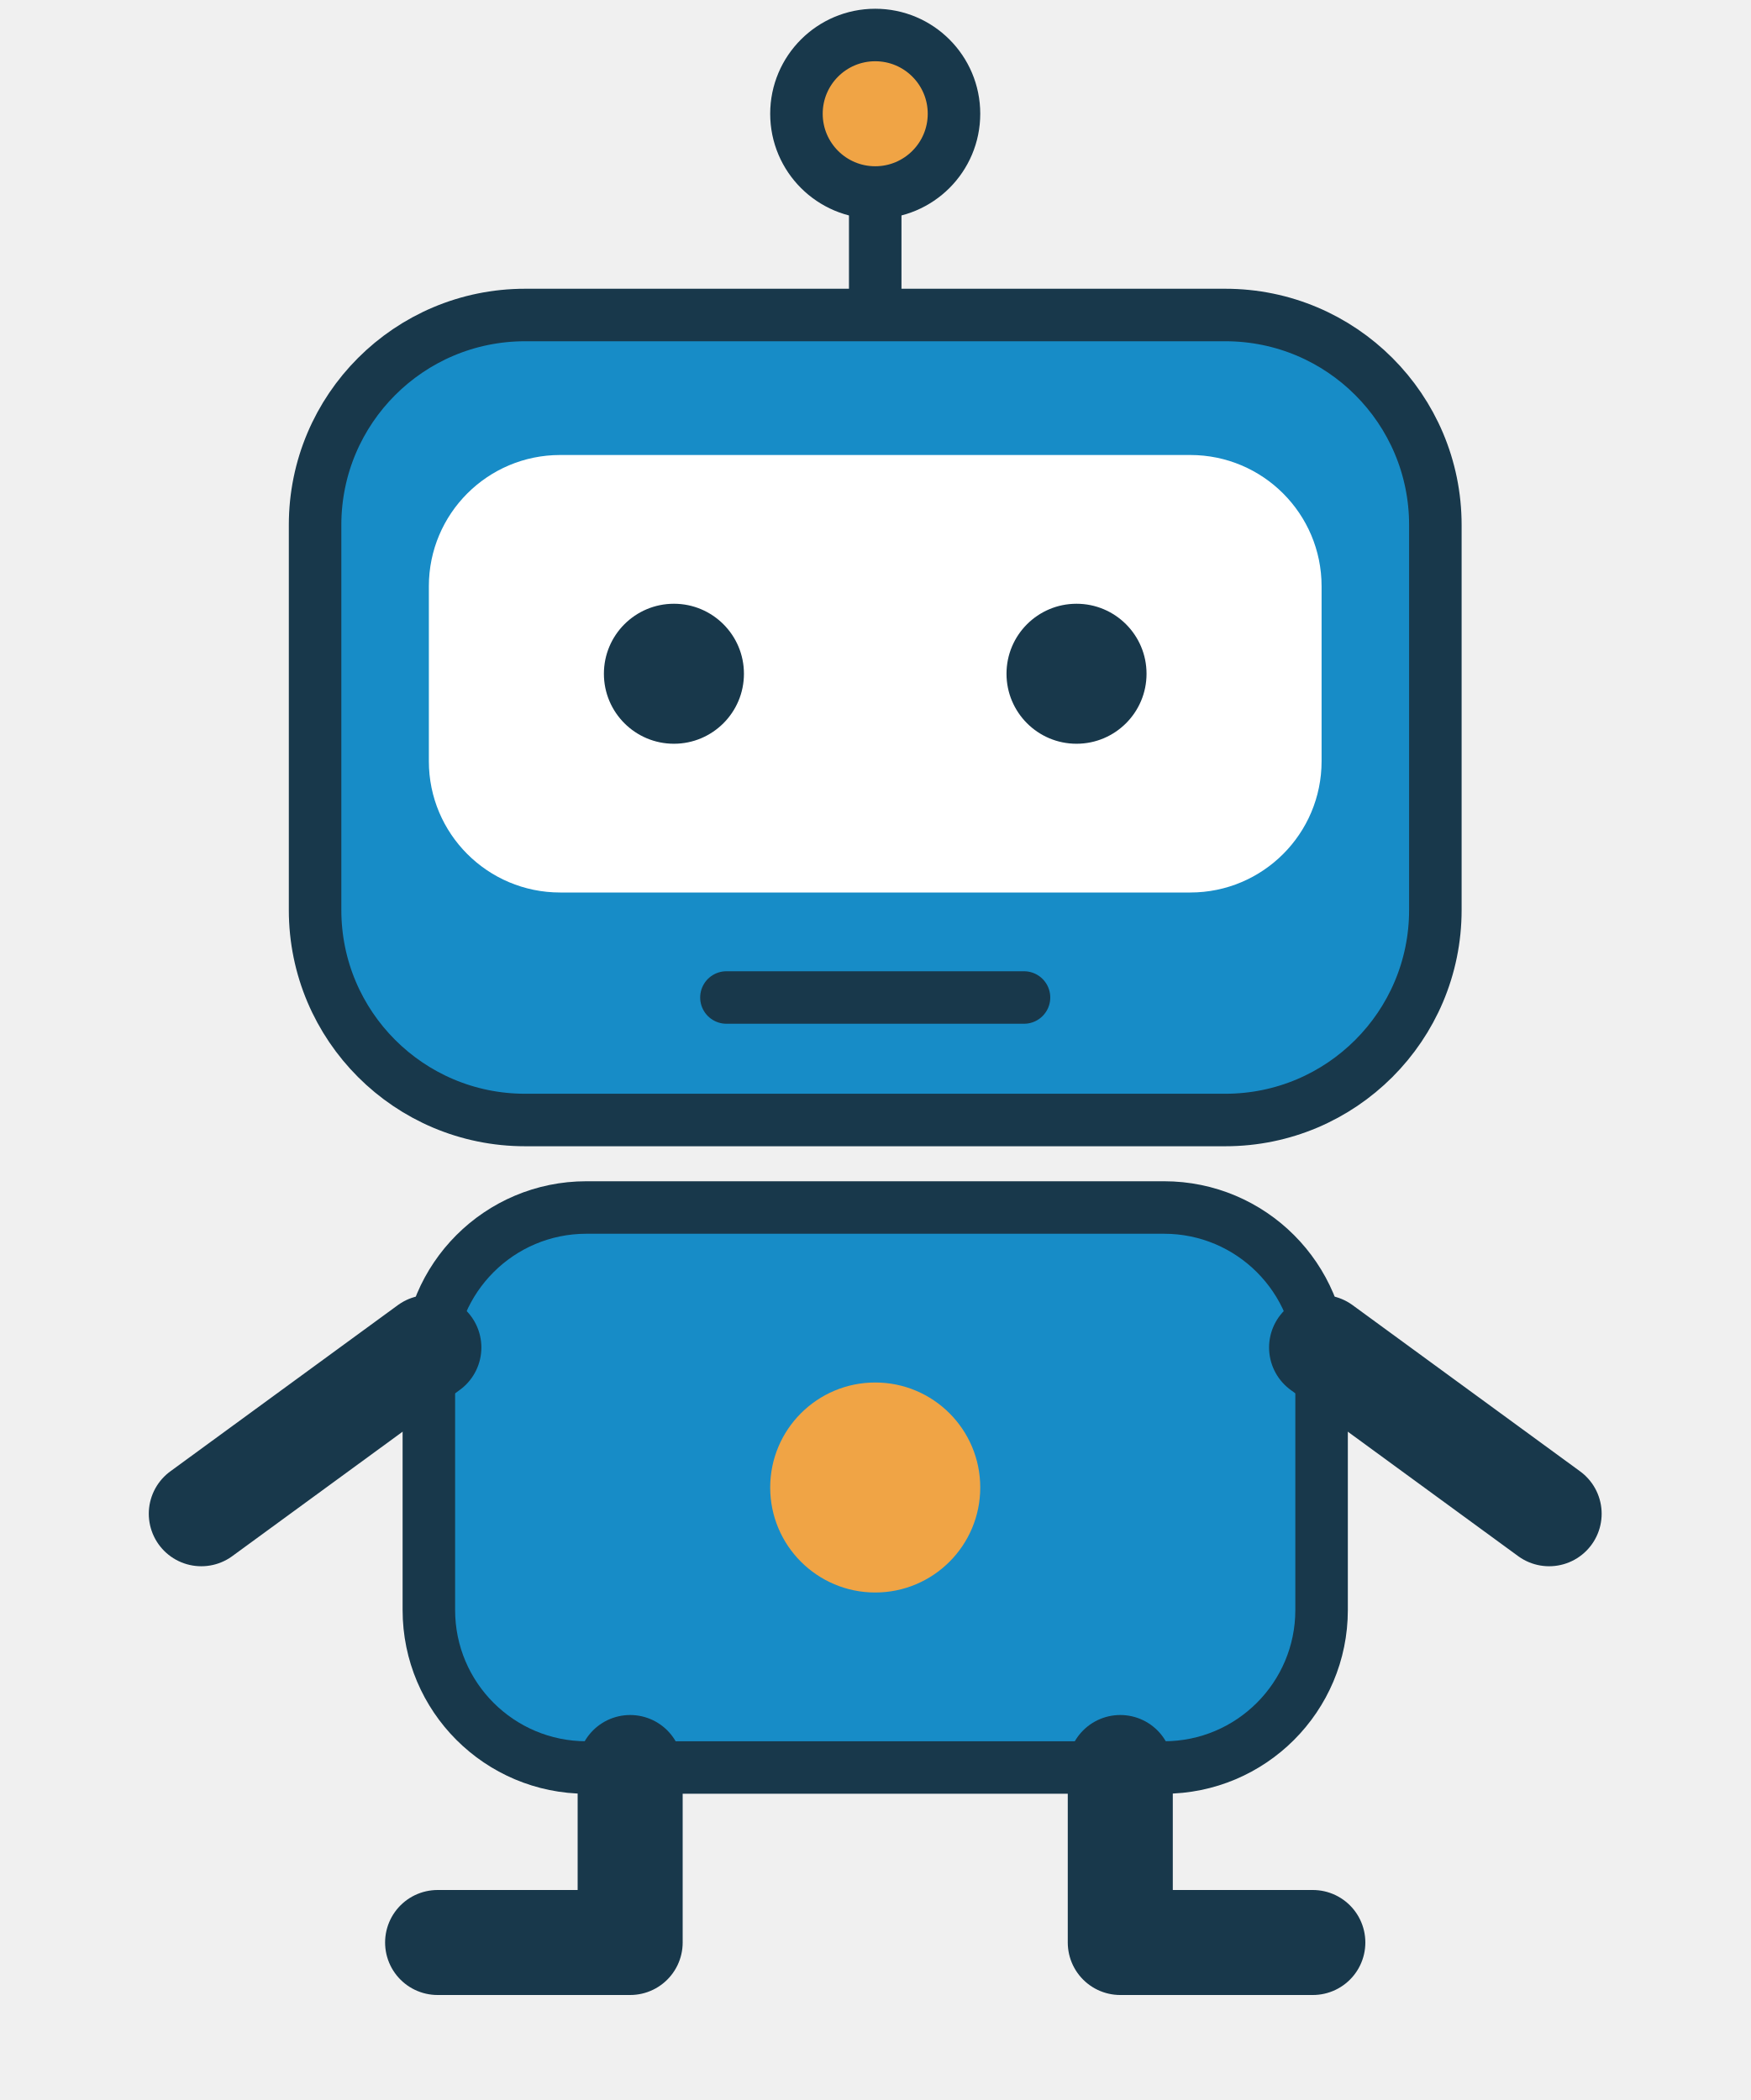
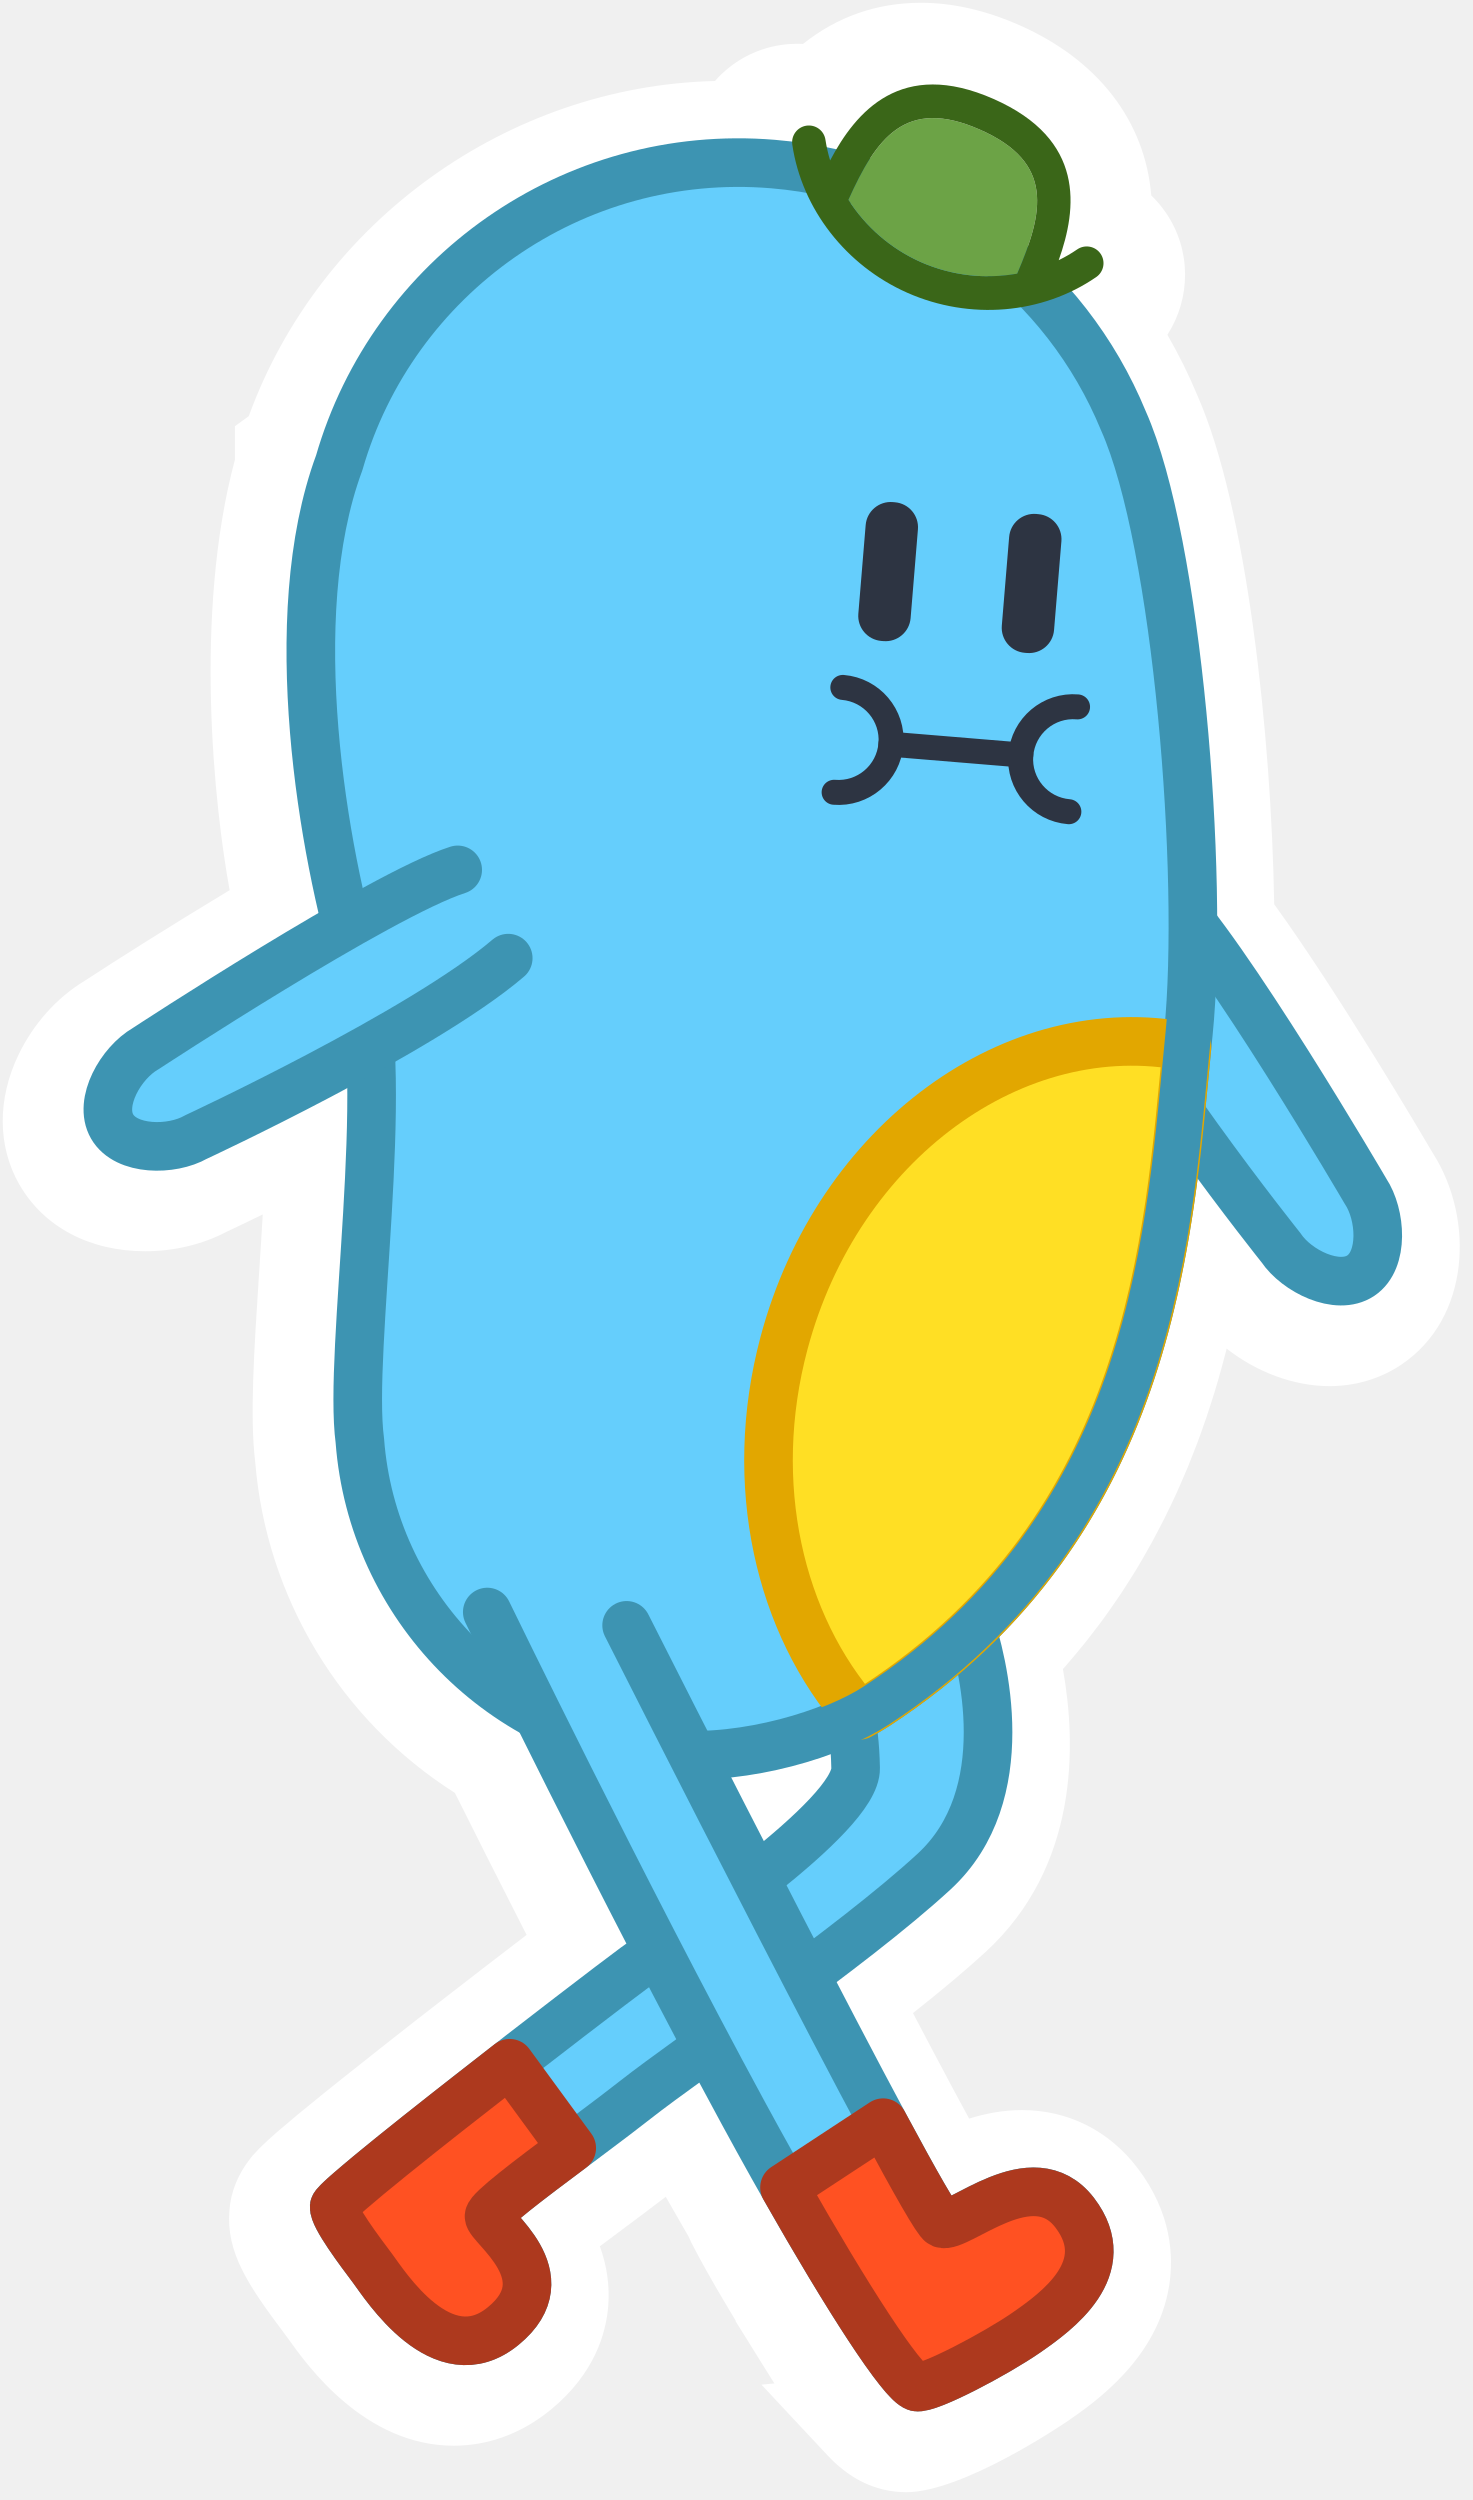
- <svg xmlns="http://www.w3.org/2000/svg" width="200" height="240" viewBox="0 0 200 240">
-   <g transform="scale(1.0 1.0)" stroke="#18384B" stroke-width="6" stroke-linejoin="round">
-     <path d="M100 35V17" fill="none" />
-     <circle cx="100" cy="13" r="9" fill="#F0A445" />
-     <rect x="36" y="36" width="128" height="92" rx="24" fill="#178CC7" />
-     <rect x="49" y="52" width="102" height="50" rx="15" fill="white" stroke="none" />
-     <circle cx="77" cy="77" r="8" fill="#18384B" stroke="none" />
-     <circle cx="123" cy="77" r="8" fill="#18384B" stroke="none" />
-     <path d="M83 114H117" fill="none" stroke-linecap="round" />
-     <rect x="49" y="138" width="102" height="64" rx="18" fill="#178CC7" />
-     <path d="M49 154L23 173M151 154L177 173M72 202V222H50M128 202V222H150" fill="none" stroke-width="12" stroke-linecap="round" />
-     <circle cx="100" cy="170" r="12" fill="#F0A445" stroke="none" />
+ <svg xmlns="http://www.w3.org/2000/svg" version="1.1" id="Layer_2" x="0px" y="0px" width="106px" height="180px" viewBox="0 0 106 180" enable-background="new 0 0 106 180" xml:space="preserve">
+   <g>
+     <path fill="#FFFFFF" d="M65.244,179.438c-0.534,0-1.069-0.06-1.587-0.179l-0.214-0.051c-0.858-0.233-1.598-0.58-2.313-1.074   l-0.136-0.097c-0.374-0.271-0.7-0.545-1.02-0.852l-0.139-0.141c-0.095-0.093-0.211-0.211-0.339-0.35l-4.672-5l0.931-0.086   l-1.109-1.773c-0.246-0.396-0.5-0.807-0.76-1.229l-0.924-1.478l0.021-0.015l-0.762-1.28l-0.627-1.063l-0.738-1.297   c-0.086-0.15-0.178-0.318-0.268-0.486l-0.103-0.188c-0.103-0.176-0.235-0.428-0.368-0.685c-0.061-0.114-0.1-0.194-0.142-0.27   c-0.142-0.244-0.272-0.518-0.39-0.801l-0.373-0.646c-0.422-0.729-0.848-1.469-1.277-2.228c-0.99,0.759-2.079,1.569-3.143,2.365   c0,0-1.129,0.842-1.604,1.2c0.515,1.408,0.718,2.849,0.604,4.304c-0.156,1.981-1,4.883-4.133,7.457   c-2.064,1.696-4.48,2.597-6.984,2.597c-6.438,0-10.567-5.8-11.924-7.705l-0.269-0.365c-2.622-3.487-4.212-5.849-3.963-8.867   c0.085-1.299,0.608-2.613,1.509-3.75l0.152-0.193l0.181-0.193c0.078-0.09,0.197-0.219,0.343-0.365l0.165-0.162   c0.197-0.189,0.313-0.301,0.444-0.418l0.611-0.547l1.469-1.242l1.895-1.547l1.262-1.012c0.683-0.547,3.232-2.562,3.232-2.562   l2.2-1.727l1.745-1.355c2.354-1.828,4.523-3.496,6.188-4.768c-2.025-3.963-3.834-7.562-5.162-10.224   c-8.24-5.231-13.586-14.065-14.379-23.84c-0.394-3.229-0.084-7.978,0.273-13.47c0.094-1.437,0.189-2.894,0.271-4.342   c-1.235,0.604-2.158,1.041-2.617,1.256c-1.702,0.899-3.771,1.396-5.842,1.396c-4.012,0-7.316-1.754-9.069-4.812   c-1.572-2.74-1.593-6.145-0.058-9.334c1.071-2.225,2.752-4.107,4.737-5.307l0.036-0.023c2.15-1.412,6.195-3.971,10.428-6.52   c-1.085-5.961-2.617-19.81,0.383-31.004v-2.405l0.996-0.723c5.1-14.008,18.635-23.773,33.564-24.129   c1.221-1.387,2.882-2.316,4.768-2.596c0.392-0.059,0.771-0.086,1.157-0.086c0.142,0,0.275,0.004,0.416,0.012   C60.285,1.196,63.134,0.2,66.32,0.2c2.275,0,4.66,0.545,7.092,1.619c5.658,2.498,9.033,6.902,9.479,12.254   c0.387,0.371,0.731,0.779,1.035,1.219c1.875,2.713,1.814,6.199,0.125,8.814c0.818,1.412,1.545,2.881,2.17,4.387   c3.535,8.018,5.316,24.338,5.521,36.611c4.658,6.447,10.615,16.547,11.455,17.977c2.938,4.637,2.709,11.821-2.324,15.188   c-1.496,1.002-3.281,1.533-5.158,1.533c-2.564,0-5.262-1.023-7.396-2.701c-0.043,0.17-0.086,0.334-0.127,0.496   c-0.09,0.338-0.158,0.596-0.229,0.854c-0.084,0.303-0.179,0.635-0.272,0.965c-0.075,0.261-0.157,0.541-0.244,0.821   c-0.104,0.33-0.203,0.65-0.309,0.972c-0.087,0.271-0.177,0.547-0.271,0.828c-0.112,0.33-0.381,1.086-0.381,1.086   s-0.19,0.53-0.272,0.748c-0.119,0.319-0.248,0.649-0.381,0.979c-0.099,0.252-0.211,0.537-0.328,0.822   c-0.14,0.334-0.278,0.66-0.422,0.984c0,0-0.265,0.607-0.369,0.84c-0.144,0.312-0.28,0.604-0.42,0.896l-0.097,0.195   c-0.116,0.244-0.237,0.496-0.362,0.746c-0.162,0.318-0.332,0.646-0.506,0.975l0,0c0,0-0.326,0.619-0.44,0.826   c-0.171,0.312-0.352,0.619-0.529,0.932l-0.146,0.256c-0.117,0.203-0.238,0.412-0.363,0.619c-0.162,0.269-0.33,0.533-0.498,0.797   l-0.203,0.32c-0.172,0.268-0.301,0.471-0.434,0.672c-0.172,0.254-0.352,0.514-0.529,0.771l-0.229,0.33   c-0.154,0.224-0.312,0.446-0.476,0.67c-0.19,0.267-0.396,0.533-0.604,0.804l-0.215,0.28c-0.157,0.207-0.316,0.42-0.485,0.629   c-0.217,0.271-0.42,0.517-0.625,0.759l-0.256,0.307c-0.177,0.213-0.362,0.438-0.556,0.656c-0.069,0.078-0.141,0.156-0.211,0.233   c0.996,5.563,1.105,14.228-5.562,20.367c-1.392,1.28-3.116,2.731-5.235,4.405c1.104,2.105,2.088,3.961,2.938,5.55   c0.396,0.739,0.769,1.424,1.106,2.049c1.148-0.36,2.428-0.614,3.807-0.614c3.312,0,6.262,1.479,8.305,4.155   c2.484,3.256,2.62,6.397,2.295,8.461c-0.83,5.281-5.356,8.42-7.289,9.761C76.561,174.531,69.328,179.438,65.244,179.438z" />
+     <path id="Arm2_4_" fill="#65CEFC" stroke="#3D94B2" stroke-width="3.5" stroke-linecap="round" stroke-linejoin="round" stroke-miterlimit="10" d="   M77.828,68.298c3.208,7.539,14.402,21.535,14.402,21.535c1.125,1.683,4.068,3.138,5.748,2.013c1.681-1.123,1.461-4.398,0.338-6.081   c0,0-10.198-17.445-14.403-21.537" />
+     <path id="Back_x5F_Leg_4_" fill="#65CEFC" stroke="#3D94B2" stroke-width="3.5" stroke-linecap="round" stroke-linejoin="round" stroke-miterlimit="10" d="   M69.729,116.533c1.065,3.101,3.522,12.697-2.478,18.224c-5.996,5.522-17.736,13.464-21.474,16.405   c-3.735,2.941-10.511,7.679-10.57,8.396c-0.059,0.717,5.425,4.303,1.029,7.91c-4.394,3.613-8.544-2.992-9.412-4.148   c-0.866-1.155-2.821-3.729-2.763-4.442c0.061-0.718,18.583-14.959,21.662-17.233c3.08-2.274,15.955-10.842,15.882-14.34   c-0.07-3.5-0.688-4.757-0.688-4.757L69.729,116.533z" />
+     <path id="Body_8_" fill="#65CEFC" stroke="#3D94B2" stroke-width="3.5" stroke-linecap="round" stroke-linejoin="round" stroke-miterlimit="10" d="   M25.849,69.929c-2.573-8.545-5.551-25.446-1.43-36.594c0-0.002,0.002-0.002,0.002-0.002c3.865-13.43,16.775-22.719,31.237-21.521   c11.595,0.961,21.088,8.414,25.226,18.484l0,0l0,0c3.904,8.753,5.818,32.814,4.681,44.078c-1.396,13.766-2.108,35.133-22.467,48.42   c-3.072,2.021-9.396,3.97-14.784,3.521c-12.184-1.008-21.516-10.767-22.405-22.582C25.046,97.277,28.244,77.882,25.849,69.929z" />
+     <path id="Belly_x5F_Patch_3_" fill="#FFDF24" stroke="#E2A700" stroke-width="3.5" stroke-linecap="round" stroke-linejoin="round" stroke-miterlimit="10" d="   M85.464,75.369c-1.338,13.785-2.491,34.451-22.366,47.427c-0.361,0.237-0.772,0.476-1.22,0.709   c-5.765-6.534-8.137-16.646-5.429-26.802C60.311,82.205,73.105,72.931,85.464,75.369z" />
+     <path id="Body_x5F_Outline_4_" fill="none" stroke="#3D94B2" stroke-width="3.285" stroke-linecap="round" stroke-linejoin="round" stroke-miterlimit="10" d="   M25.849,69.929c-2.573-8.545-5.551-25.446-1.43-36.594c0-0.002,0.002-0.002,0.002-0.002c3.865-13.43,16.775-22.719,31.237-21.521   c11.595,0.961,21.088,8.414,25.226,18.484l0,0l0,0c3.904,8.753,5.818,32.814,4.681,44.078c-1.396,13.766-2.108,35.133-22.467,48.42   c-3.072,2.021-9.396,3.97-14.784,3.521c-12.184-1.008-21.516-10.767-22.405-22.582C25.046,97.277,28.244,77.882,25.849,69.929z" />
+     <path id="Arm1_4_" fill="#65CEFC" stroke="#3D94B2" stroke-width="3.5" stroke-linecap="round" stroke-linejoin="round" stroke-miterlimit="10" d="   M36.593,68.986c-6.227,5.324-22.479,12.879-22.479,12.879c-1.754,1.004-5.038,0.996-6.043-0.758   c-1.006-1.754,0.649-4.59,2.403-5.597c0,0,16.896-11.086,22.48-12.879" />
+     <path id="Leg1_4_" fill="#65CEFC" stroke="#3D94B2" stroke-width="3.5" stroke-linecap="round" stroke-linejoin="round" stroke-miterlimit="10" d="   M45.117,117.025c0,0,21.52,42.609,22.688,43.064c1.166,0.459,6.534-4.756,9.577-0.771c3.041,3.984-1.312,7.117-3.483,8.623   s-7.084,4.108-7.912,3.92c-1.25-0.34-6.793-9.264-12.457-19.7c-8.736-16.097-18.447-36.095-18.447-36.095" />
+     <g id="Shoes_3_">
+       <path fill="#FF5122" stroke="#AD391E" stroke-width="3.5" stroke-linecap="round" stroke-linejoin="round" stroke-miterlimit="10" d="    M63.585,152.833c2.272,4.237,3.92,7.144,4.22,7.26c1.166,0.46,6.534-4.756,9.577-0.771c3.041,3.982-1.312,7.117-3.483,8.623    s-7.084,4.107-7.912,3.92c-1.028-0.278-4.978-6.395-9.502-14.369L63.585,152.833z" />
+       <path fill="#FF5122" stroke="#AD391E" stroke-width="3.5" stroke-linecap="round" stroke-linejoin="round" stroke-miterlimit="10" d="    M24.063,158.878c0.035-0.431,6.652-5.679,12.636-10.323l4.466,6.104c-3.037,2.27-5.918,4.438-5.955,4.902    c-0.061,0.719,5.424,4.303,1.028,7.91c-4.394,3.613-8.544-2.992-9.412-4.148C25.96,162.165,24.005,159.594,24.063,158.878z" />
+     </g>
+     <g id="Eyes_7_">
+       <path fill="#2D3442" d="M72.13,45.048c-0.082,0.998,0.658,1.873,1.654,1.955l0.153,0.012c1,0.085,1.873-0.655,1.955-1.653    l0.529-6.387c0.082-0.998-0.658-1.873-1.656-1.955l-0.152-0.015c-0.997-0.082-1.872,0.658-1.954,1.656L72.13,45.048z" />
+       <path fill="#2D3442" d="M61.8,44.193c-0.082,0.998,0.658,1.871,1.655,1.955l0.154,0.012c0.996,0.084,1.871-0.657,1.955-1.653    l0.527-6.39c0.084-0.996-0.658-1.871-1.654-1.953l-0.154-0.014c-0.996-0.082-1.873,0.658-1.955,1.653L61.8,44.193z" />
+     </g>
+     <g id="Mouth_7_">
+       <path fill="none" stroke="#2D3442" stroke-width="1.8" stroke-linecap="round" stroke-linejoin="round" stroke-miterlimit="10" d="    M77.583,50.896c-2.085-0.175-3.912,1.375-4.086,3.461c-0.173,2.084,1.376,3.914,3.461,4.086" />
+       <path fill="none" stroke="#2D3442" stroke-width="1.8" stroke-linecap="round" stroke-linejoin="round" stroke-miterlimit="10" d="    M60.684,49.494c2.086,0.175,3.637,2.005,3.463,4.089s-2.004,3.635-4.09,3.461" />
+       <line fill="none" stroke="#2D3442" stroke-width="1.8" stroke-linecap="round" stroke-linejoin="round" stroke-miterlimit="10" x1="73.497" y1="54.357" x2="64.146" y2="53.583" />
+     </g>
+     <g id="Hat_3_">
+       <path fill="#6CA346" d="M66.314,18.877c-2.188-0.969-3.996-2.563-5.229-4.49c1.988-4.398,4.078-7.434,9.479-5.049    c5.385,2.377,4.568,5.949,2.674,10.365C70.96,20.111,68.537,19.855,66.314,18.877z" />
+       <path fill="#3A6618" d="M57.046,10.422c0.685,4.619,3.861,8.707,8.295,10.664c4.489,1.98,9.695,1.545,13.589-1.139    c0.549-0.379,0.688-1.131,0.309-1.68c-0.377-0.549-1.131-0.688-1.682-0.309c-0.425,0.293-0.869,0.549-1.33,0.775    c1.332-3.738,1.936-8.684-4.687-11.607c-6.66-2.939-9.91,0.902-11.771,4.424c-0.146-0.484-0.26-0.979-0.336-1.482    c-0.096-0.662-0.709-1.115-1.369-1.02C57.404,9.146,56.947,9.761,57.046,10.422z M66.314,18.877    c-2.188-0.969-3.996-2.563-5.229-4.49c1.988-4.398,4.078-7.434,9.479-5.049c5.385,2.377,4.568,5.949,2.674,10.365    C70.96,20.111,68.537,19.855,66.314,18.877z" />
+     </g>
  </g>
</svg>
